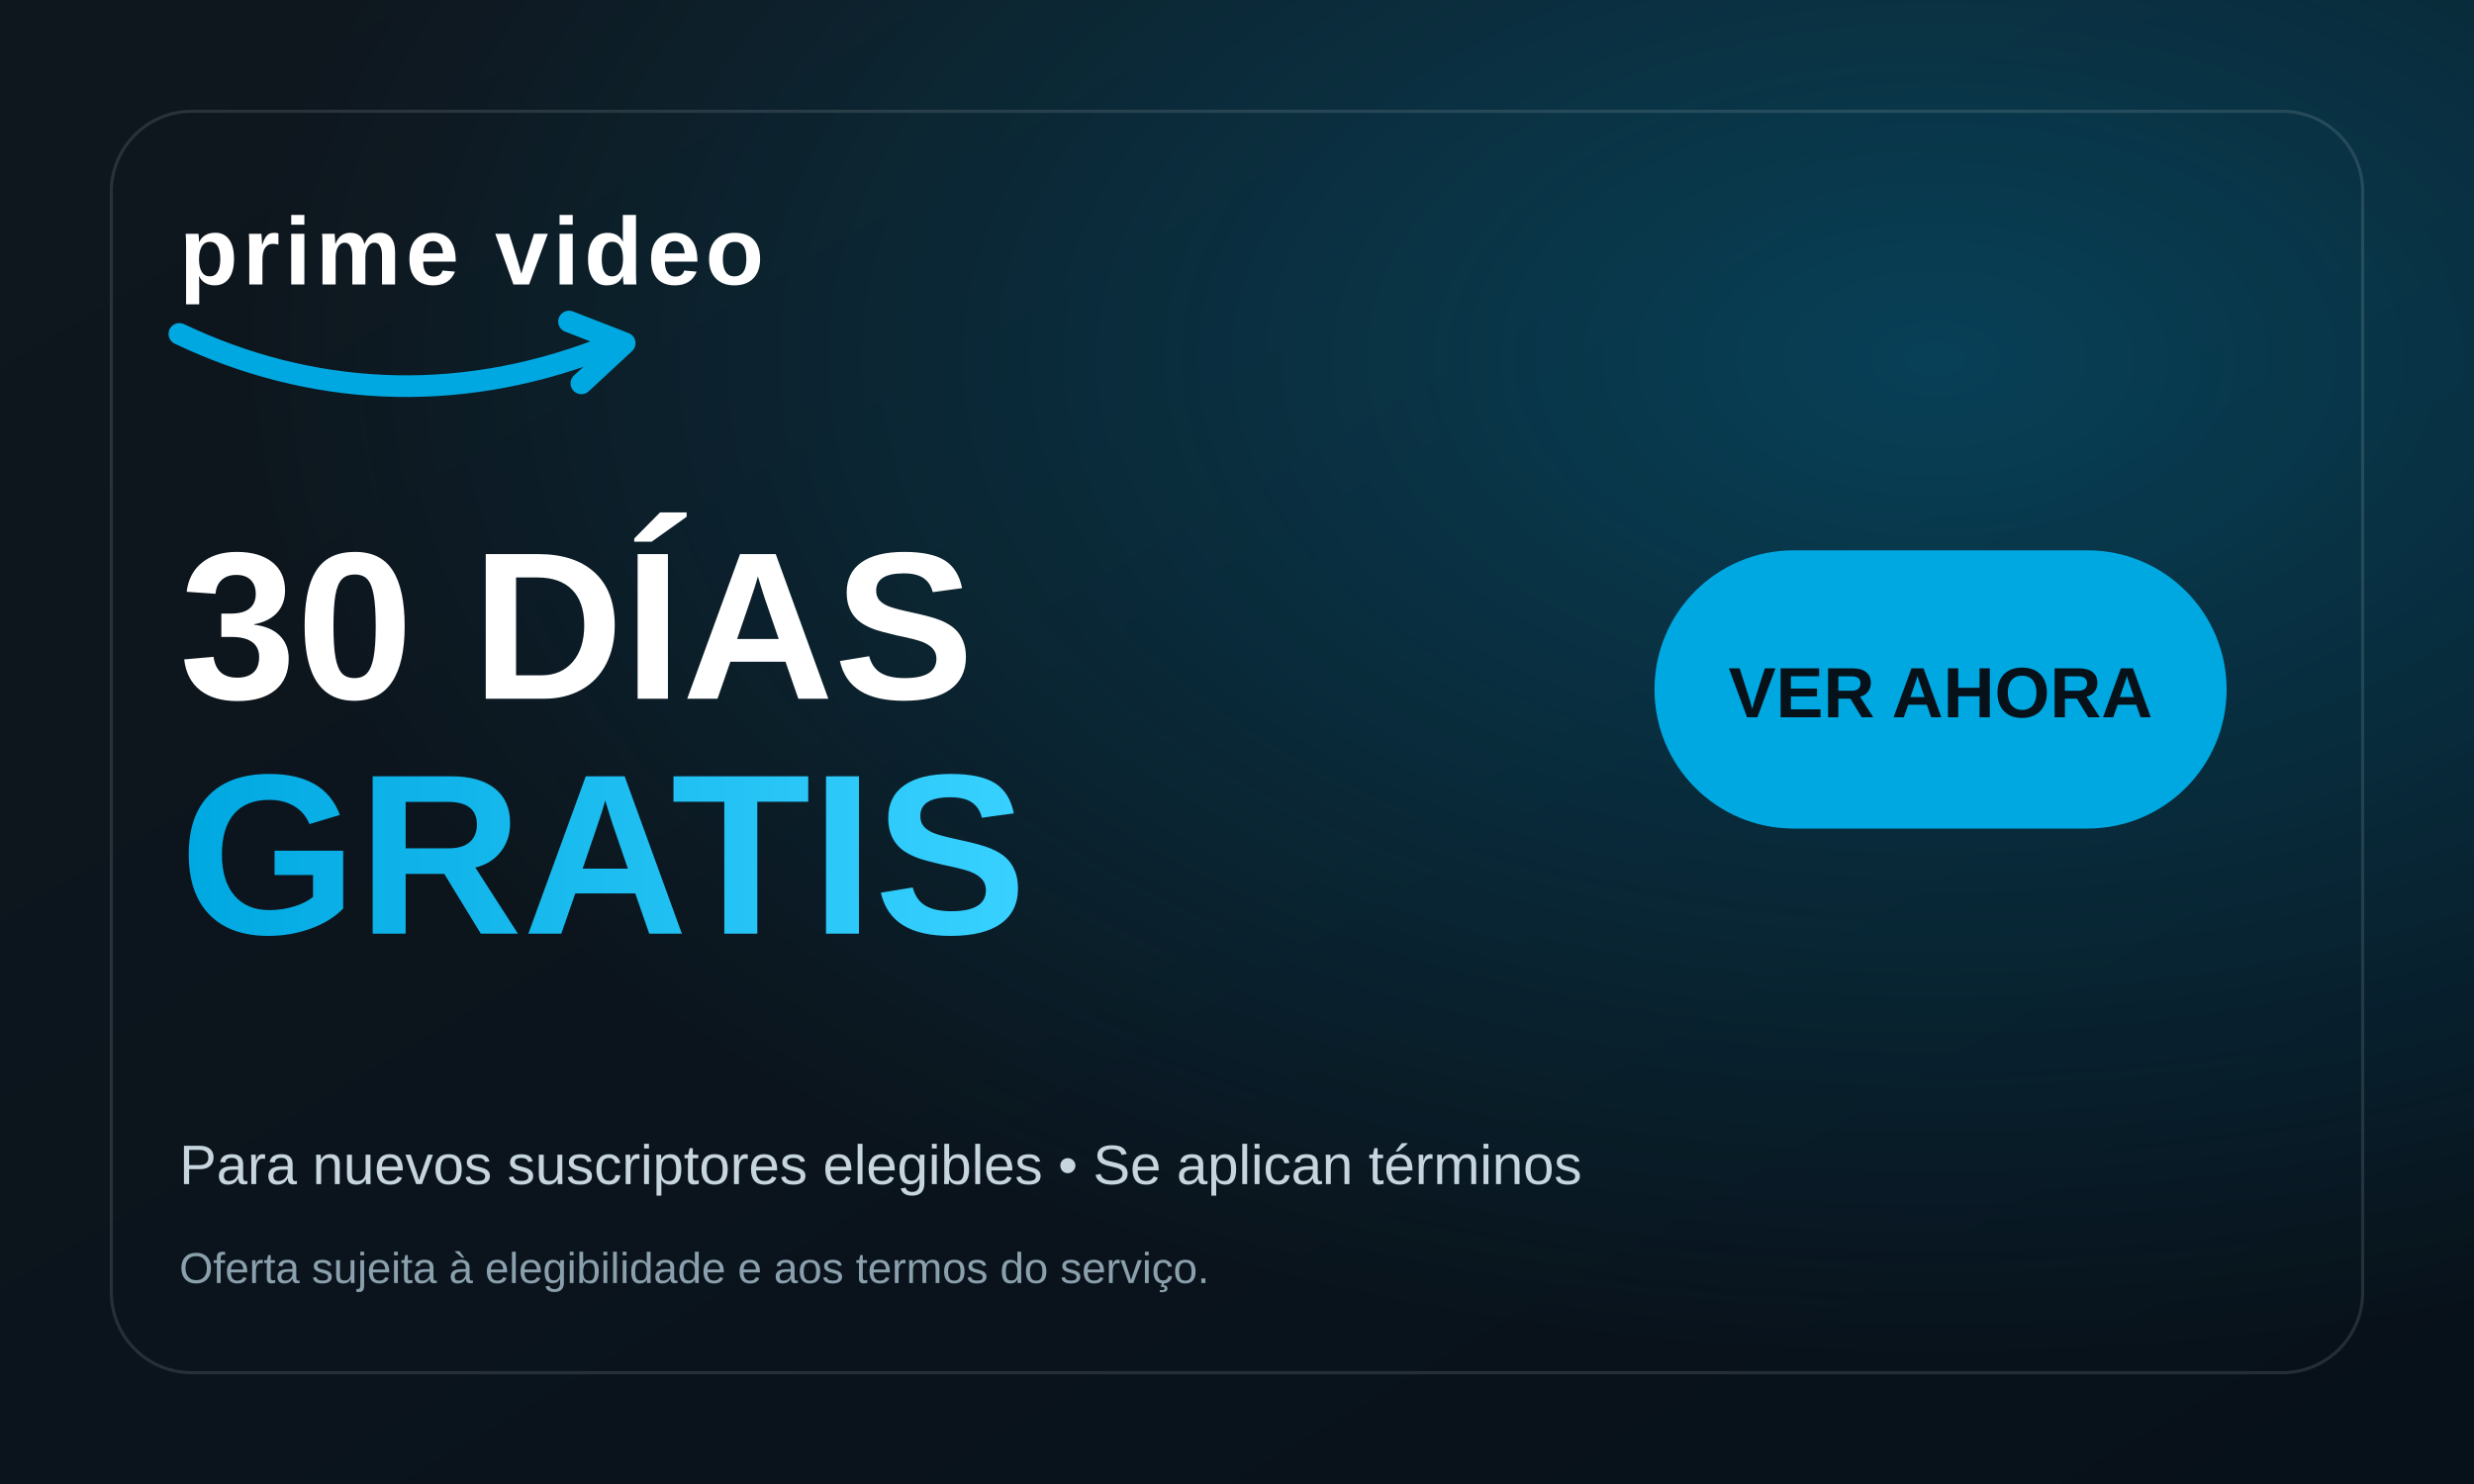
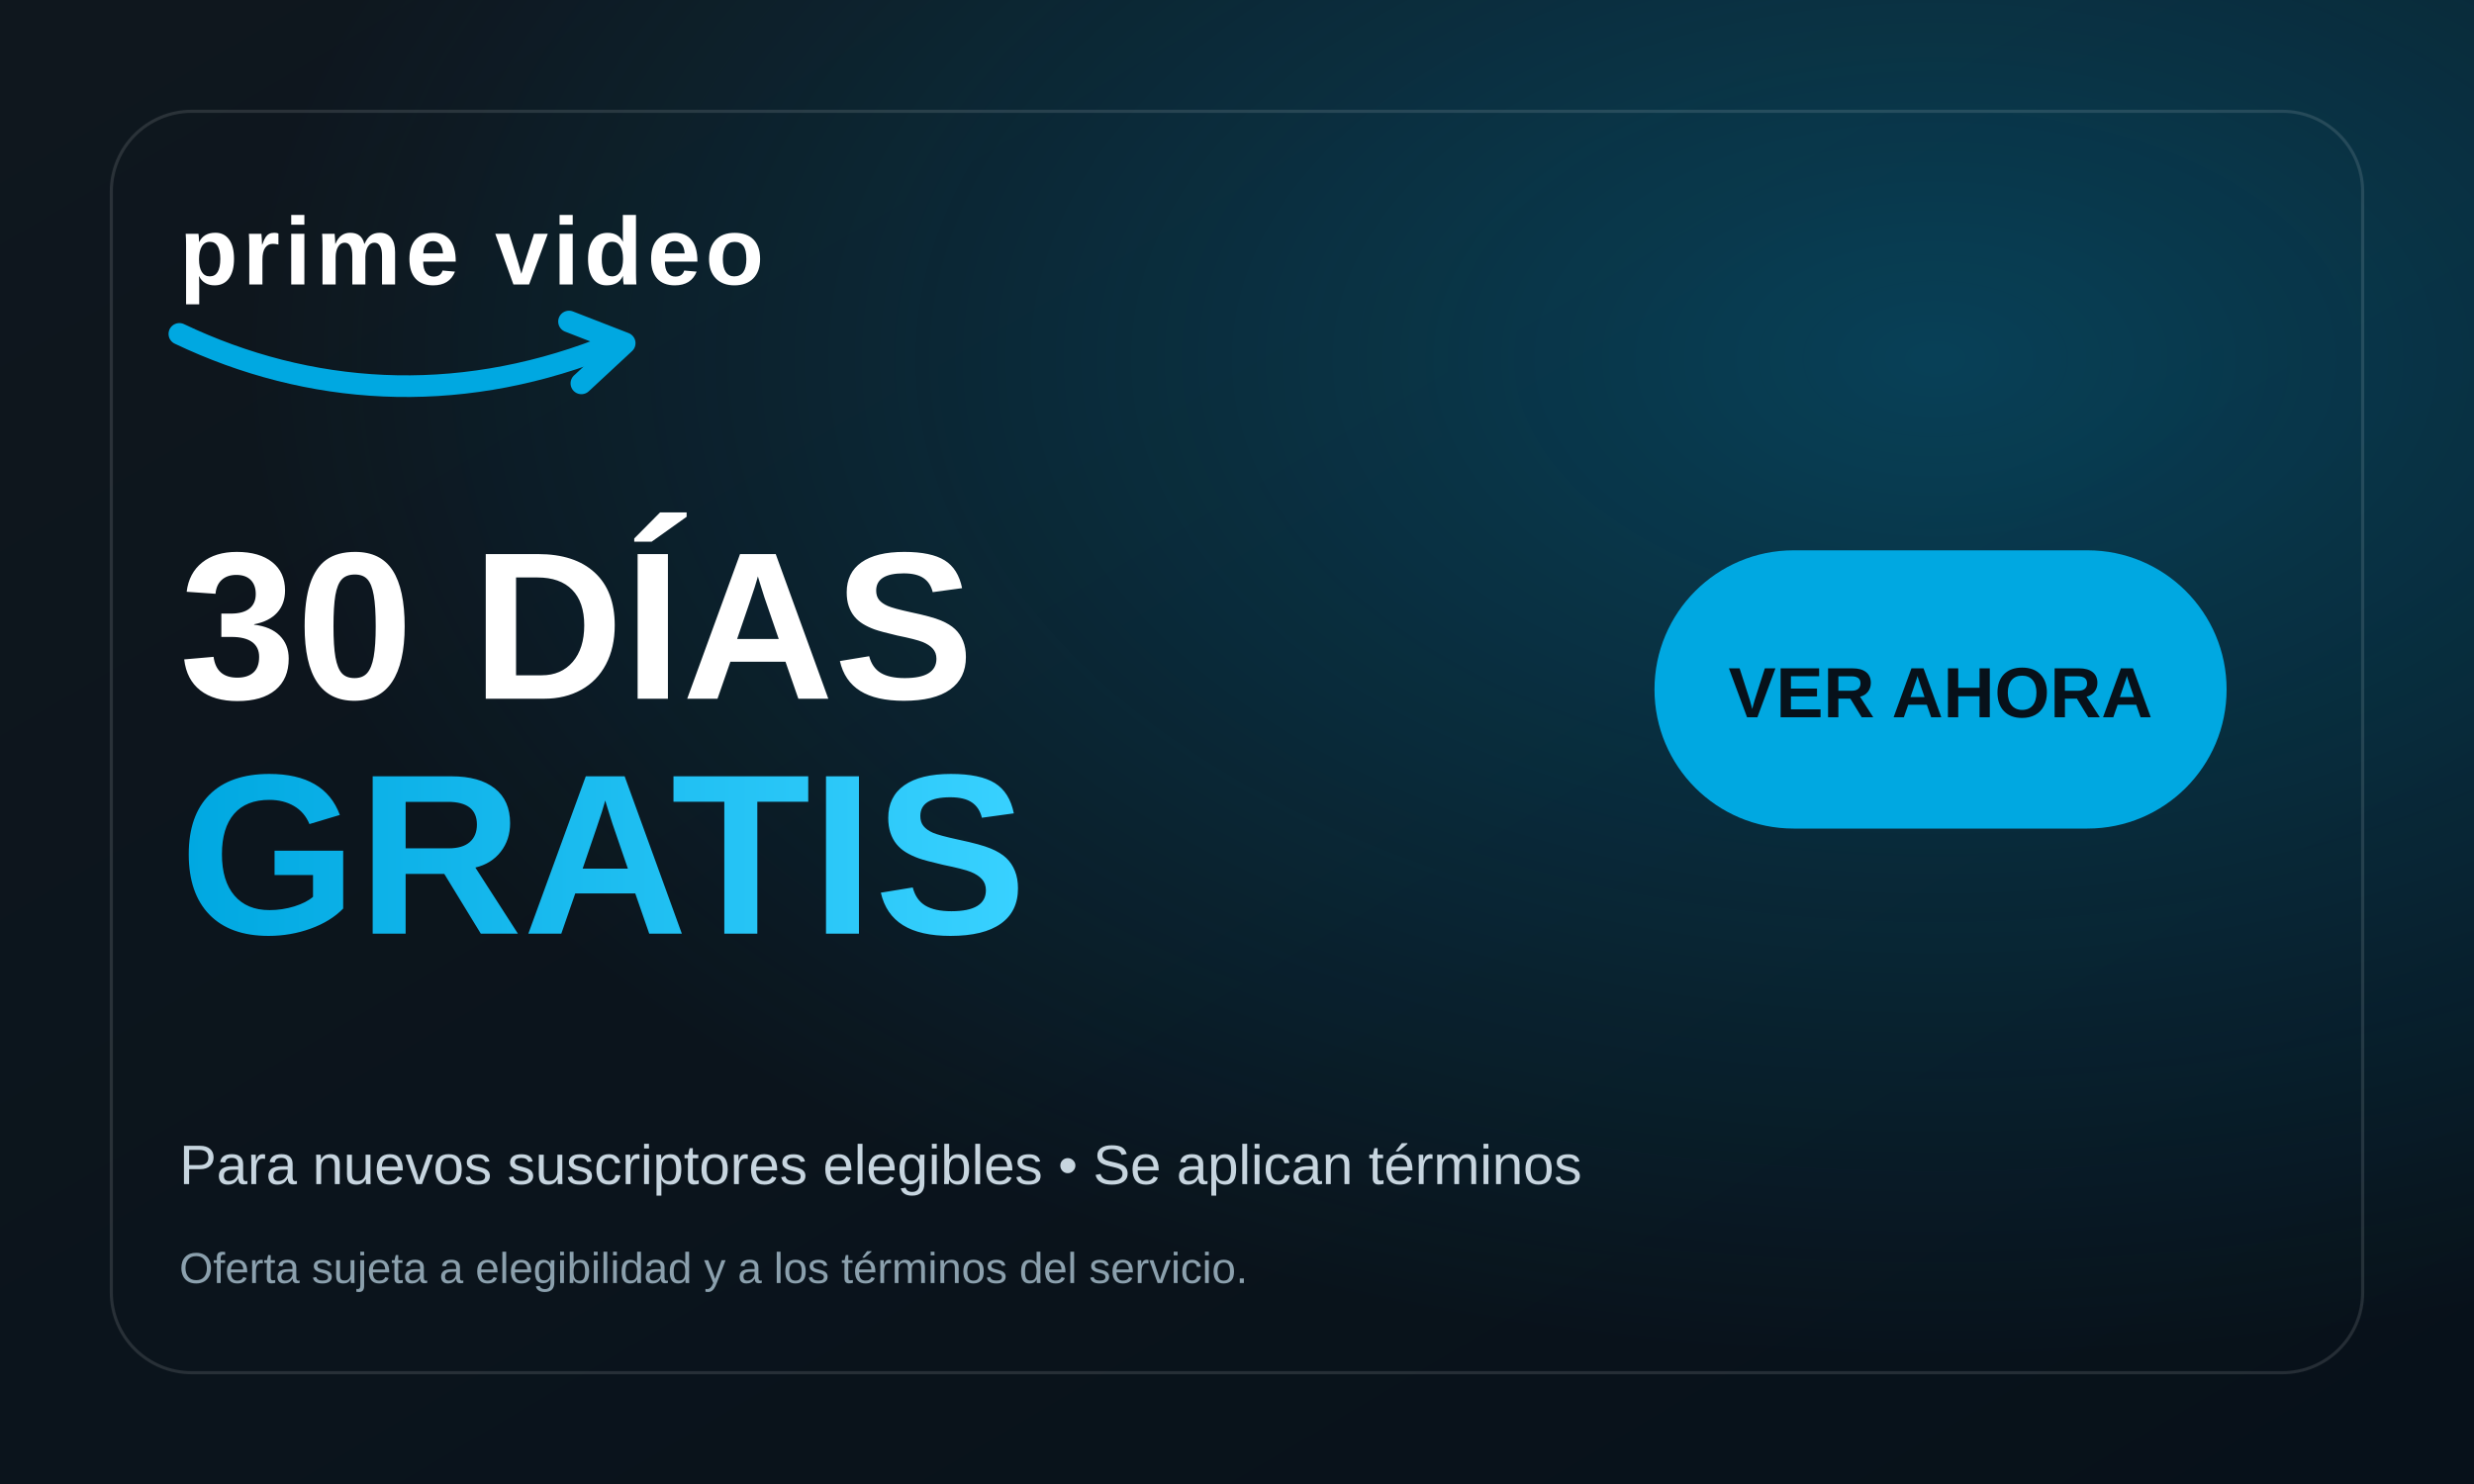
<svg xmlns="http://www.w3.org/2000/svg" viewBox="0 0 800 480" role="img" aria-labelledby="title desc">
  <defs>
    <linearGradient id="bg" x1="0" y1="0" x2="1" y2="1">
      <stop stop-color="#0f171e" />
      <stop offset="1" stop-color="#07111a" />
    </linearGradient>
    <radialGradient id="glow" cx="78%" cy="24%" r="68%">
      <stop stop-color="#00a8e1" stop-opacity=".30" />
      <stop offset="1" stop-color="#00a8e1" stop-opacity="0" />
    </radialGradient>
    <linearGradient id="accent" x1="0" y1="0" x2="1" y2="0">
      <stop stop-color="#00a8e1" />
      <stop offset="1" stop-color="#38d1ff" />
    </linearGradient>
  </defs>
  <rect width="800" height="480" fill="url(#bg)" />
  <rect width="800" height="480" fill="url(#glow)" />
  <rect x="36" y="36" width="728" height="408" rx="26" fill="none" stroke="#ffffff" stroke-opacity=".12" />
  <text x="58" y="92" fill="#ffffff" font-family="Arial,Helvetica,sans-serif" font-size="31" font-weight="700" letter-spacing="1.5">prime video</text>
  <path d="M58 108c42 20 89 23 136 5" fill="none" stroke="#00a8e1" stroke-width="7" stroke-linecap="round" />
  <path d="M184 104l18 7-14 13" fill="none" stroke="#00a8e1" stroke-width="7" stroke-linecap="round" stroke-linejoin="round" />
  <text x="58" y="226" fill="#ffffff" font-family="Arial,Helvetica,sans-serif" font-size="68" font-weight="800">30 DÍAS</text>
  <text x="58" y="302" fill="url(#accent)" font-family="Arial,Helvetica,sans-serif" font-size="74" font-weight="900">GRATIS</text>
  <rect x="535" y="178" width="185" height="90" rx="45" fill="#00a8e1" />
  <text x="627.5" y="232" text-anchor="middle" fill="#07111a" font-family="Arial,Helvetica,sans-serif" font-size="23" font-weight="800">VER AHORA</text>
  <text x="58" y="383" fill="#c7d5df" font-family="Arial,Helvetica,sans-serif" font-size="18">Para nuevos suscriptores elegibles • Se aplican términos</text>
-   <text x="58" y="415" fill="#8ba0ad" font-family="Arial,Helvetica,sans-serif" font-size="14">Oferta sujeita à elegibilidade e aos termos do serviço.</text>
+   <text x="58" y="415" fill="#8ba0ad" font-family="Arial,Helvetica,sans-serif" font-size="14">Oferta sujeta a elegibilidad y a los términos del servicio.</text>
</svg>
